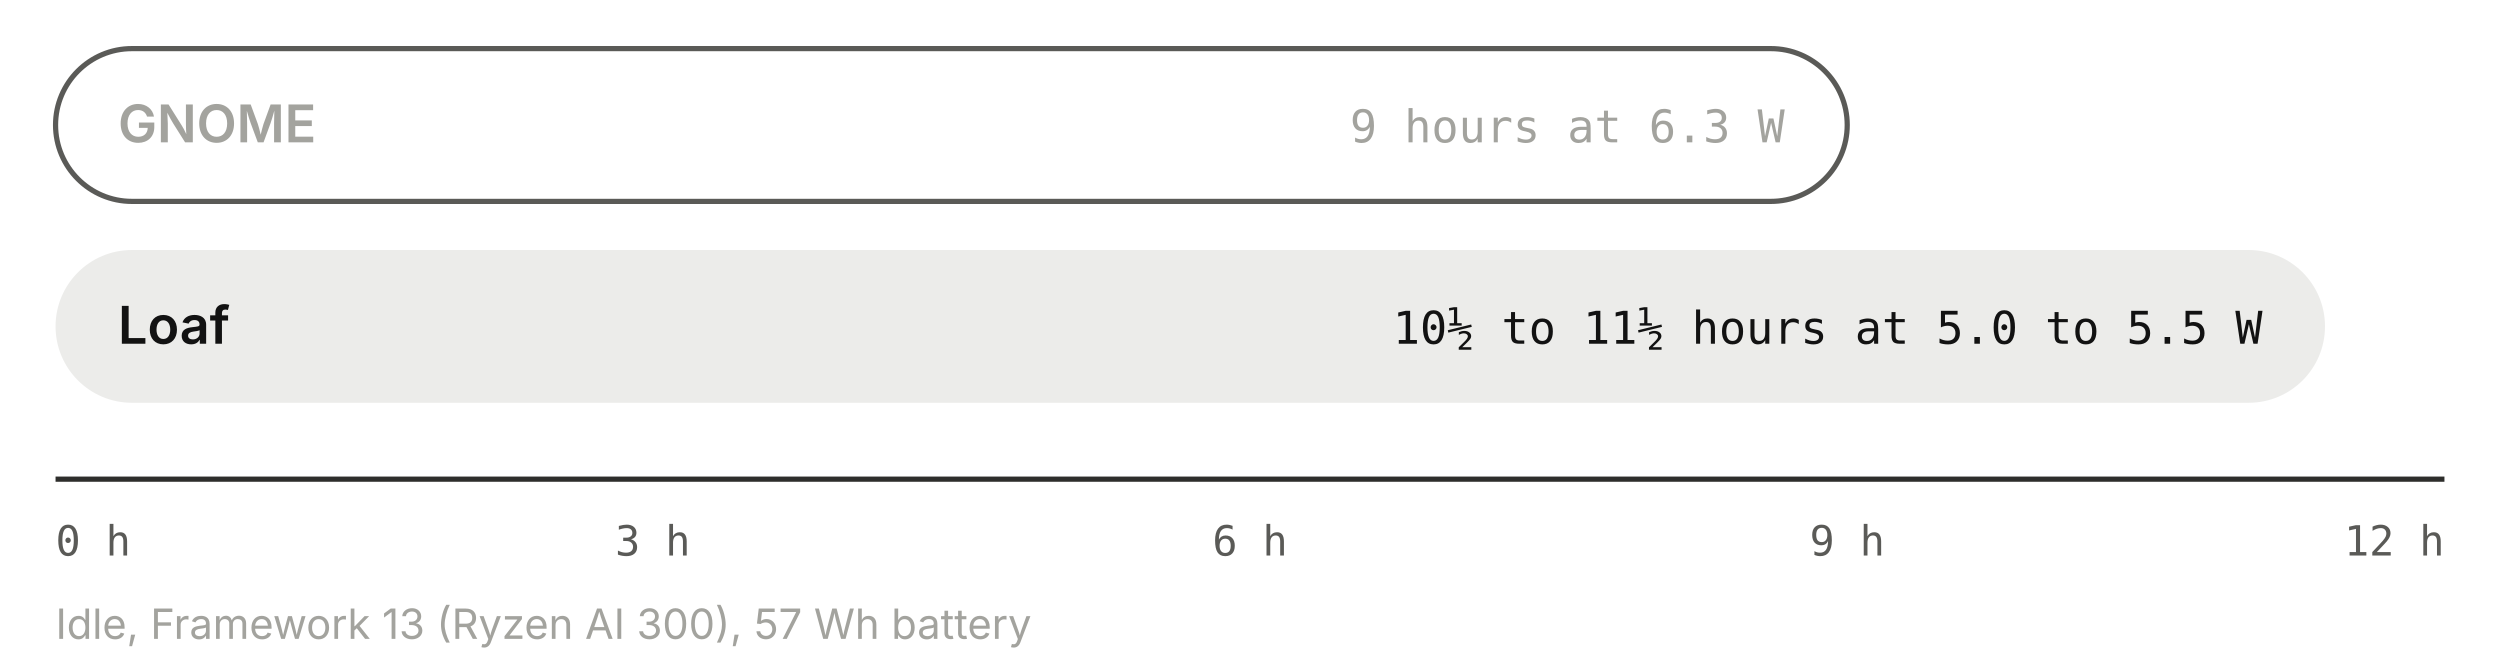
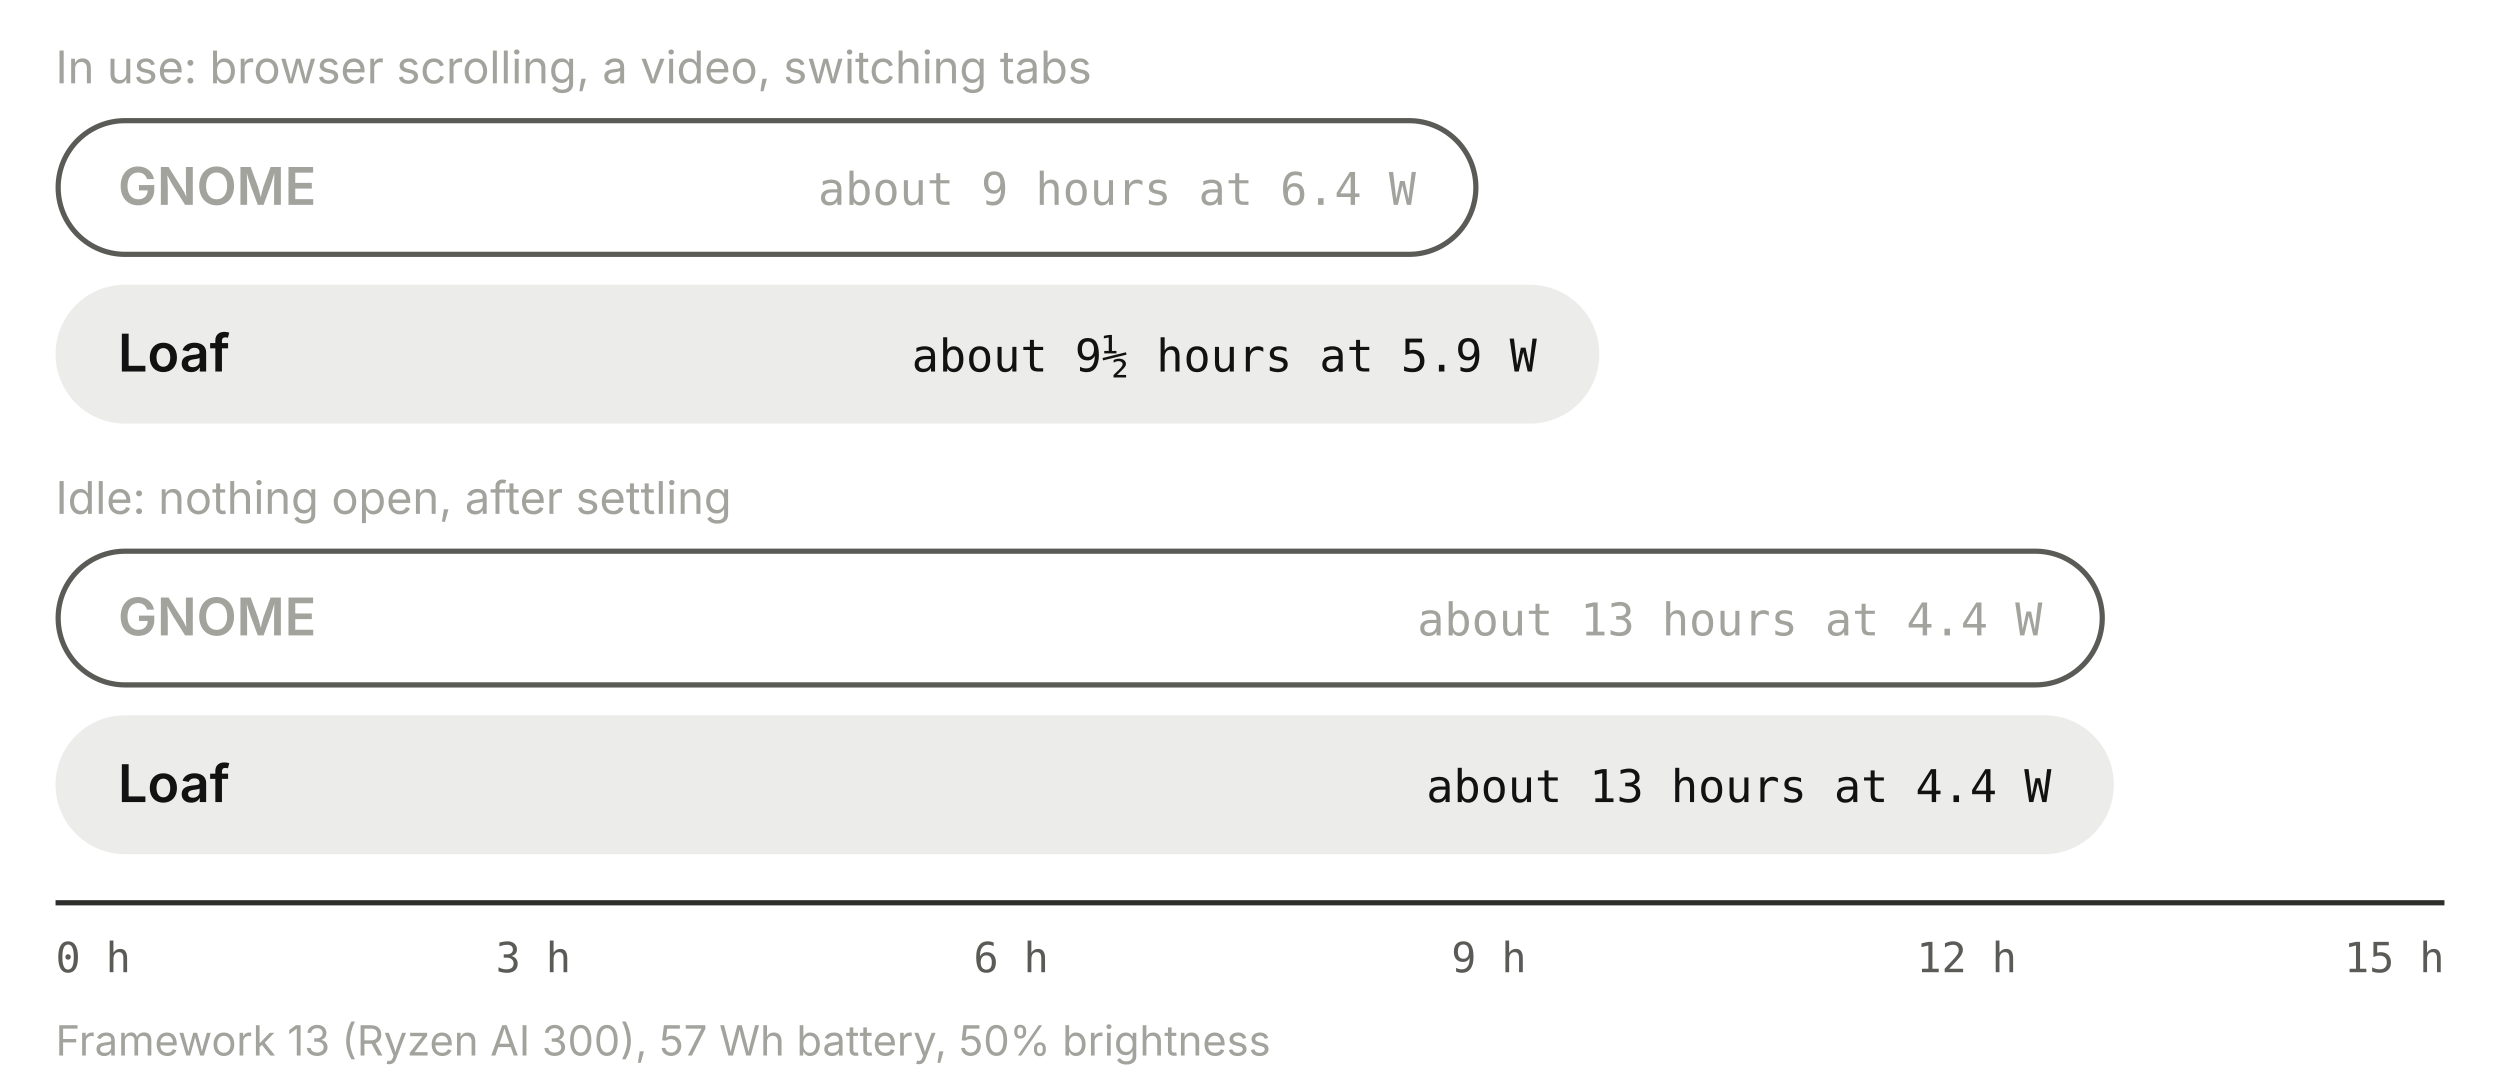
- <svg xmlns="http://www.w3.org/2000/svg" viewBox="0 0 720 190" width="720" height="190" role="img" aria-label="Idle time on a full 57 Wh battery: GNOME about 9 hours at 6.3 W, Loaf about 10.4 to 11.4 hours at 5.0 to 5.5 W">
-   <rect x="16" y="14" width="516.0" height="44" rx="22" fill="none" stroke="#5A5A57" stroke-width="1.5" />
-   <text x="34" y="41" style="font-family:Inter,Segoe UI,Helvetica,Arial,sans-serif;font-size:15px;font-weight:600" fill="#A3A39E">GNOME</text>
-   <text x="514.0" y="41" text-anchor="end" style="font-family:ui-monospace,SFMono-Regular,Menlo,Consolas,monospace;font-size:13px" fill="#A3A39E">9 hours at 6.3 W</text>
-   <rect x="16" y="72" width="653.6" height="44" rx="22" fill="#ECECEA" />
-   <text x="34" y="99" style="font-family:Inter,Segoe UI,Helvetica,Arial,sans-serif;font-size:15px;font-weight:600" fill="#121212">Loaf</text>
-   <text x="651.6" y="99" text-anchor="end" style="font-family:ui-monospace,SFMono-Regular,Menlo,Consolas,monospace;font-size:13px" fill="#121212">10½ to 11½ hours at 5.0 to 5.5 W</text>
-   <line x1="16" y1="138" x2="704" y2="138" stroke="#2E2E2C" stroke-width="1.5" />
-   <text x="16.0" y="160" text-anchor="start" style="font-family:ui-monospace,SFMono-Regular,Menlo,Consolas,monospace;font-size:12px" fill="#5A5A57">0 h</text>
-   <text x="188.0" y="160" text-anchor="middle" style="font-family:ui-monospace,SFMono-Regular,Menlo,Consolas,monospace;font-size:12px" fill="#5A5A57">3 h</text>
-   <text x="360.0" y="160" text-anchor="middle" style="font-family:ui-monospace,SFMono-Regular,Menlo,Consolas,monospace;font-size:12px" fill="#5A5A57">6 h</text>
-   <text x="532.0" y="160" text-anchor="middle" style="font-family:ui-monospace,SFMono-Regular,Menlo,Consolas,monospace;font-size:12px" fill="#5A5A57">9 h</text>
-   <text x="704.0" y="160" text-anchor="end" style="font-family:ui-monospace,SFMono-Regular,Menlo,Consolas,monospace;font-size:12px" fill="#5A5A57">12 h</text>
-   <text x="16" y="184" style="font-family:Inter,Segoe UI,Helvetica,Arial,sans-serif;font-size:12px" fill="#A3A39E">Idle, Framework 13 (Ryzen AI 300), 57 Wh battery</text>
+ <svg xmlns="http://www.w3.org/2000/svg" viewBox="0 0 720 312" width="720" height="312" role="img" aria-label="Hours on a full 57 Wh battery. In use: GNOME about 9 hours at 6.4 W, Loaf about 9½ hours at 5.9 W. Idle: GNOME about 13 hours at 4.4 W, Loaf about 13 hours at 4.4 W.">
+   <text x="16" y="24" style="font-family:Inter,Segoe UI,Helvetica,Arial,sans-serif;font-size:13px" fill="#A3A39E">In use: browser scrolling, a video, switching tabs</text>
+   <rect x="16.75" y="34.75" width="408.3" height="38.5" rx="19.25" fill="none" stroke="#5A5A57" stroke-width="1.5" />
+   <text x="34" y="59" style="font-family:Inter,Segoe UI,Helvetica,Arial,sans-serif;font-size:15px;font-weight:600" fill="#A3A39E">GNOME</text>
+   <text x="407.8" y="59" text-anchor="end" style="font-family:ui-monospace,SFMono-Regular,Menlo,Consolas,monospace;font-size:13px" fill="#A3A39E">about 9 hours at 6.4 W</text>
+   <rect x="16" y="82" width="444.6" height="40" rx="20" fill="#ECECEA" />
+   <text x="34" y="107" style="font-family:Inter,Segoe UI,Helvetica,Arial,sans-serif;font-size:15px;font-weight:600" fill="#121212">Loaf</text>
+   <text x="442.6" y="107" text-anchor="end" style="font-family:ui-monospace,SFMono-Regular,Menlo,Consolas,monospace;font-size:13px" fill="#121212">about 9½ hours at 5.9 W</text>
+   <text x="16" y="148" style="font-family:Inter,Segoe UI,Helvetica,Arial,sans-serif;font-size:13px" fill="#A3A39E">Idle: nothing open, after settling</text>
+   <rect x="16.75" y="158.75" width="588.7" height="38.5" rx="19.25" fill="none" stroke="#5A5A57" stroke-width="1.5" />
+   <text x="34" y="183" style="font-family:Inter,Segoe UI,Helvetica,Arial,sans-serif;font-size:15px;font-weight:600" fill="#A3A39E">GNOME</text>
+   <text x="588.2" y="183" text-anchor="end" style="font-family:ui-monospace,SFMono-Regular,Menlo,Consolas,monospace;font-size:13px" fill="#A3A39E">about 13 hours at 4.4 W</text>
+   <rect x="16" y="206" width="592.8" height="40" rx="20" fill="#ECECEA" />
+   <text x="34" y="231" style="font-family:Inter,Segoe UI,Helvetica,Arial,sans-serif;font-size:15px;font-weight:600" fill="#121212">Loaf</text>
+   <text x="590.8" y="231" text-anchor="end" style="font-family:ui-monospace,SFMono-Regular,Menlo,Consolas,monospace;font-size:13px" fill="#121212">about 13 hours at 4.4 W</text>
+   <line x1="16" y1="260" x2="704" y2="260" stroke="#2E2E2C" stroke-width="1.5" />
+   <text x="16.0" y="280" text-anchor="start" style="font-family:ui-monospace,SFMono-Regular,Menlo,Consolas,monospace;font-size:12px" fill="#5A5A57">0 h</text>
+   <text x="153.6" y="280" text-anchor="middle" style="font-family:ui-monospace,SFMono-Regular,Menlo,Consolas,monospace;font-size:12px" fill="#5A5A57">3 h</text>
+   <text x="291.2" y="280" text-anchor="middle" style="font-family:ui-monospace,SFMono-Regular,Menlo,Consolas,monospace;font-size:12px" fill="#5A5A57">6 h</text>
+   <text x="428.8" y="280" text-anchor="middle" style="font-family:ui-monospace,SFMono-Regular,Menlo,Consolas,monospace;font-size:12px" fill="#5A5A57">9 h</text>
+   <text x="566.4" y="280" text-anchor="middle" style="font-family:ui-monospace,SFMono-Regular,Menlo,Consolas,monospace;font-size:12px" fill="#5A5A57">12 h</text>
+   <text x="704.0" y="280" text-anchor="end" style="font-family:ui-monospace,SFMono-Regular,Menlo,Consolas,monospace;font-size:12px" fill="#5A5A57">15 h</text>
+   <text x="16" y="304" style="font-family:Inter,Segoe UI,Helvetica,Arial,sans-serif;font-size:12px" fill="#A3A39E">Framework 13 (Ryzen AI 300), 57 Wh battery, 50% brightness</text>
</svg>
